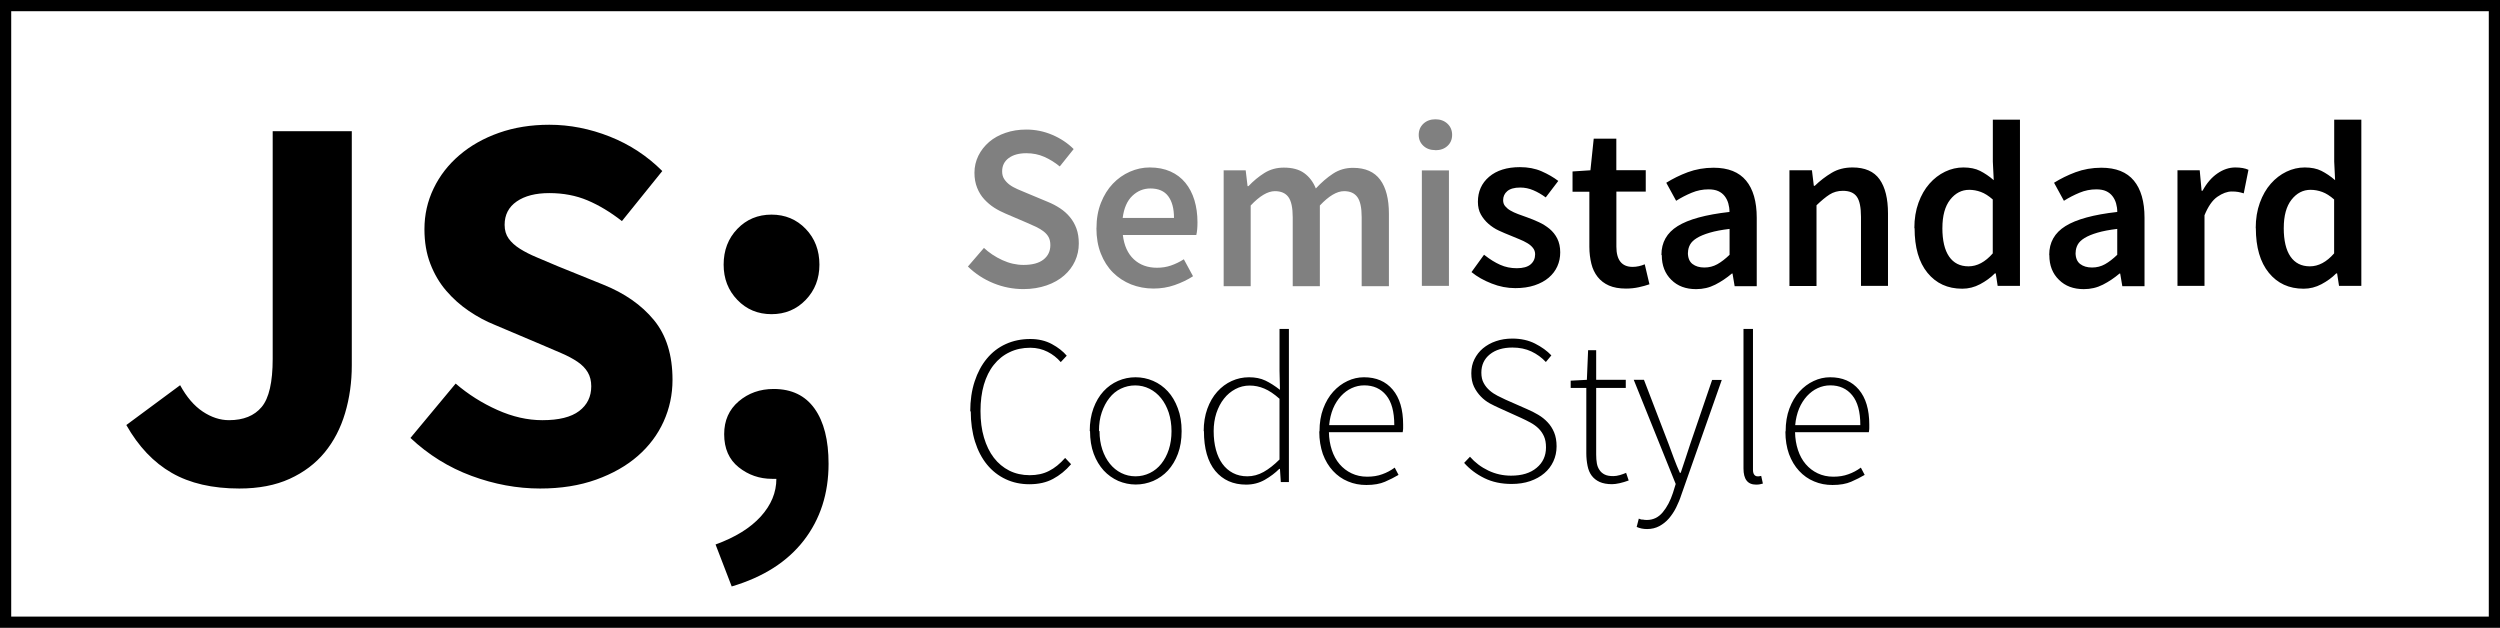
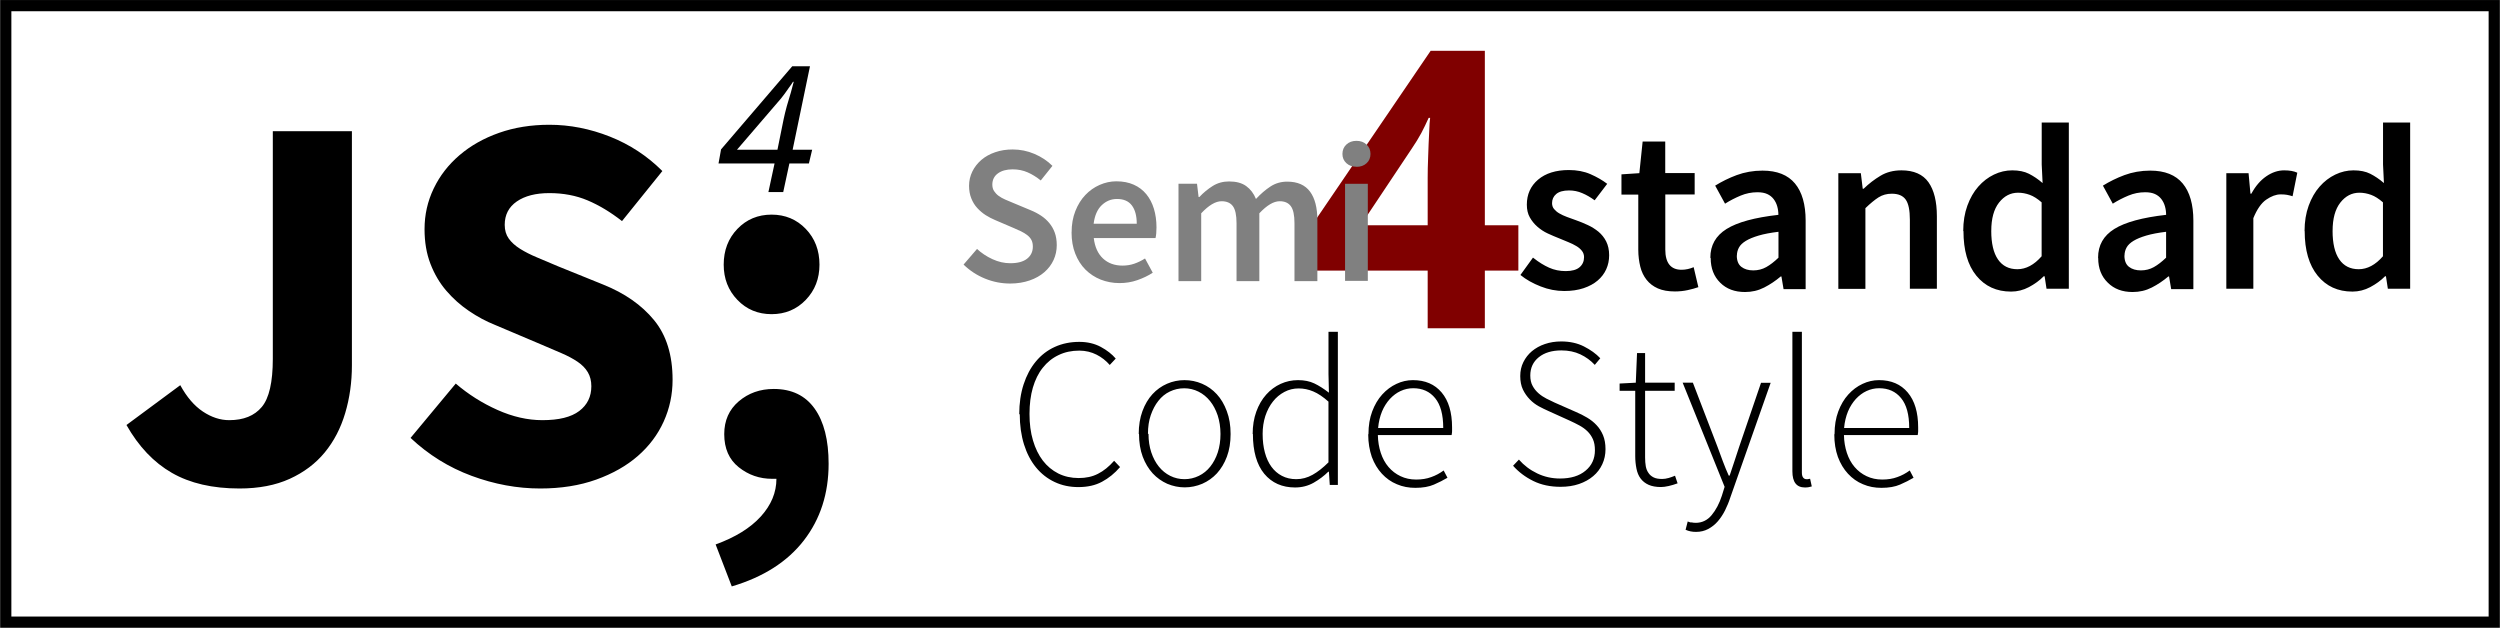
- <svg xmlns="http://www.w3.org/2000/svg" height="56" width="223" viewBox="0 0 223 56">
-   <path stroke="#000" stroke-miterlimit="10" fill="#fff" d="M.5.5h222v55H.5z" />
-   <path d="M16.068 34.36c.576 1.056 1.248 1.84 2.016 2.352.768.512 1.552.768 2.352.768 1.28 0 2.248-.392 2.904-1.176s.984-2.216.984-4.296V11.704h7.056v20.88c0 1.504-.2 2.928-.6 4.272s-1.008 2.513-1.824 3.504c-.816.992-1.856 1.776-3.12 2.352-1.265.576-2.76.864-4.488.864-2.4 0-4.41-.464-6.024-1.392-1.617-.928-2.97-2.352-4.056-4.272l4.8-3.552zm24.576-.144c1.12.96 2.36 1.745 3.72 2.352 1.36.608 2.695.912 4.008.912 1.472 0 2.568-.27 3.288-.816.72-.544 1.08-1.28 1.08-2.208 0-.48-.104-.896-.312-1.248s-.512-.664-.912-.936c-.4-.27-.88-.528-1.44-.768l-1.848-.792-4.08-1.728c-.8-.32-1.576-.736-2.328-1.248-.752-.51-1.424-1.11-2.016-1.8-.593-.688-1.064-1.488-1.416-2.4-.353-.912-.528-1.944-.528-3.096 0-1.28.27-2.488.816-3.624.543-1.135 1.312-2.127 2.304-2.976.992-.847 2.167-1.512 3.528-1.992 1.36-.48 2.856-.72 4.488-.72 1.824 0 3.624.353 5.4 1.056 1.776.704 3.336 1.728 4.68 3.072l-3.6 4.464c-1.024-.8-2.048-1.416-3.072-1.848-1.025-.432-2.16-.648-3.408-.648-1.216 0-2.184.248-2.904.744-.72.497-1.08 1.193-1.08 2.088 0 .48.12.888.36 1.224s.576.64 1.008.912c.432.272.936.528 1.512.768s1.2.504 1.872.792l4.032 1.632c1.92.768 3.432 1.824 4.536 3.168s1.656 3.12 1.656 5.328c0 1.312-.264 2.552-.792 3.72s-1.296 2.192-2.304 3.072c-1.008.88-2.25 1.584-3.72 2.112-1.473.528-3.137.792-4.992.792-2.048 0-4.088-.376-6.12-1.128s-3.848-1.88-5.448-3.384l4.032-4.848zm23.184 14.352c1.76-.64 3.104-1.472 4.032-2.496s1.392-2.144 1.392-3.36h-.384c-1.12 0-2.112-.343-2.976-1.032-.864-.688-1.296-1.672-1.296-2.952 0-1.216.432-2.19 1.296-2.928.864-.735 1.903-1.104 3.12-1.104 1.6 0 2.815.584 3.648 1.752.832 1.168 1.248 2.808 1.248 4.92 0 2.656-.737 4.936-2.208 6.84-1.472 1.903-3.617 3.27-6.432 4.104l-1.44-3.744zm.72-24.96c0-1.28.408-2.344 1.224-3.192s1.832-1.272 3.048-1.272c1.215 0 2.232.424 3.048 1.272s1.224 1.913 1.224 3.192c0 1.248-.408 2.296-1.224 3.144s-1.833 1.272-3.048 1.272c-1.217 0-2.232-.424-3.048-1.272s-1.224-1.896-1.224-3.144z" />
-   <path d="M87.726 22.077c.49.462 1.05.836 1.68 1.124.63.29 1.26.43 1.89.43.784 0 1.38-.16 1.785-.48s.61-.75.61-1.28c0-.28-.05-.52-.15-.71s-.25-.36-.44-.51-.41-.28-.67-.41c-.26-.12-.54-.25-.85-.38l-1.89-.81c-.33-.14-.67-.31-1-.52s-.62-.46-.89-.75-.48-.63-.64-1.03-.24-.84-.24-1.34c0-.54.12-1.05.35-1.52s.55-.87.96-1.23c.41-.35.9-.62 1.46-.81.57-.2 1.19-.294 1.86-.294.8 0 1.57.155 2.31.47s1.38.74 1.91 1.27l-1.24 1.55c-.45-.366-.91-.65-1.39-.86s-1-.32-1.59-.32c-.66 0-1.18.144-1.57.43s-.59.684-.59 1.188c0 .267.06.495.18.68s.28.36.48.51.44.28.71.4c.27.118.54.234.82.346l1.87.78c.41.166.78.362 1.118.586s.625.483.87.78.44.632.58 1.02c.14.383.21.83.21 1.33 0 .56-.113 1.08-.337 1.57s-.55.92-.974 1.29-.95.67-1.56.88-1.3.33-2.07.33c-.92 0-1.81-.173-2.67-.523s-1.62-.846-2.28-1.49l1.43-1.66zm10.08-1.722c0-.84.133-1.596.4-2.268s.62-1.24 1.06-1.7c.44-.463.948-.82 1.522-1.072s1.162-.378 1.764-.378c.7 0 1.316.12 1.848.357s.977.574 1.333 1.008c.357.435.626.953.81 1.554.18.602.272 1.26.272 1.974 0 .476-.035.854-.105 1.134h-6.552c.112.938.438 1.66.977 2.163s1.23.756 2.068.756c.448 0 .864-.066 1.25-.2.385-.132.767-.317 1.145-.556l.82 1.512c-.49.32-1.038.58-1.64.79-.6.21-1.23.31-1.89.31-.713 0-1.378-.13-1.994-.37-.617-.25-1.155-.6-1.617-1.06s-.823-1.03-1.082-1.69c-.266-.67-.395-1.43-.395-2.28zm6.914-.924c0-.82-.17-1.47-.515-1.93s-.872-.69-1.585-.69c-.616 0-1.155.22-1.617.66s-.75 1.1-.86 1.97h4.58zm4.4-4.24h1.995l.168 1.41h.084c.434-.46.907-.85 1.417-1.17.51-.32 1.09-.48 1.733-.48.756 0 1.36.16 1.816.49s.8.78 1.04 1.37c.49-.53 1-.97 1.533-1.32.532-.35 1.127-.52 1.785-.52 1.1 0 1.9.36 2.42 1.06s.78 1.72.78 3.04v6.46h-2.43v-6.16c0-.85-.13-1.45-.39-1.8s-.65-.52-1.18-.52c-.64 0-1.36.428-2.16 1.28v7.2h-2.42v-6.15c0-.854-.13-1.46-.39-1.81s-.66-.52-1.2-.52c-.64 0-1.36.43-2.16 1.28v7.2h-2.41V15.19zm18.92-1.8c-.434 0-.79-.12-1.07-.38s-.42-.58-.42-.98.14-.74.42-1c.28-.26.636-.39 1.07-.39s.79.13 1.07.39.42.6.42 1-.14.74-.42.99c-.27.25-.63.38-1.07.38zm-1.21 1.81h2.415v10.3h-2.415V15.19z" fill="gray" />
-   <path d="M132.44 22.77c.462.364.92.647 1.375.85.455.204.948.305 1.48.305.56 0 .973-.115 1.24-.346s.398-.53.398-.9c0-.21-.063-.4-.19-.56s-.293-.31-.503-.43-.448-.25-.714-.35l-.798-.33c-.336-.13-.68-.28-1.03-.44s-.66-.37-.934-.61-.497-.52-.672-.83-.263-.69-.263-1.13c0-.91.33-1.66 1-2.23s1.59-.86 2.75-.86c.71 0 1.36.12 1.93.37s1.07.54 1.49.86l-1.12 1.47c-.37-.27-.73-.48-1.11-.64-.37-.16-.76-.24-1.17-.24-.52 0-.9.11-1.15.32s-.37.49-.37.81c0 .21.06.39.18.53s.27.278.47.39c.19.113.42.218.68.316s.523.195.81.293c.35.12.7.27 1.05.43.35.16.662.36.95.593.285.24.52.53.69.87s.263.75.263 1.23c0 .446-.085.863-.26 1.25s-.43.72-.765 1.006-.757.516-1.26.684-1.08.25-1.72.25c-.717 0-1.42-.135-2.11-.41-.697-.27-1.296-.61-1.8-1.02l1.12-1.55zm9.3-5.67h-1.47v-1.806l1.596-.105.294-2.82h2.016v2.81h2.625v1.91h-2.62V22c0 1.204.49 1.806 1.45 1.806.18 0 .37-.02.56-.063s.36-.098.52-.168l.42 1.783c-.28.1-.6.186-.95.263s-.74.12-1.14.12c-.6 0-1.11-.09-1.52-.27-.41-.18-.75-.44-1.01-.77s-.45-.72-.56-1.17-.18-.96-.18-1.52v-4.9zm6.46 5.628c0-1.106.483-1.96 1.45-2.562s2.505-1.022 4.62-1.26c0-.266-.036-.52-.106-.766s-.18-.462-.326-.65-.336-.337-.567-.442-.52-.157-.87-.157c-.52 0-1.02.1-1.5.3-.48.2-.95.44-1.39.72l-.88-1.61c.58-.36 1.22-.68 1.92-.94s1.48-.4 2.3-.4c1.31 0 2.27.39 2.9 1.15s.95 1.87.95 3.31v6.11h-1.97l-.19-1.13h-.06c-.46.39-.95.72-1.48.99s-1.09.4-1.71.4c-.91 0-1.65-.27-2.21-.83-.56-.55-.85-1.28-.85-2.19zm2.36-.19c0 .463.137.8.41 1.01s.626.314 1.06.314c.42 0 .806-.098 1.156-.294s.714-.476 1.092-.84v-2.31c-.7.084-1.29.196-1.764.336-.476.14-.858.298-1.145.473s-.5.375-.62.6-.18.46-.18.712zm9.07-7.348h1.995l.168 1.385h.084c.462-.448.962-.833 1.502-1.155.53-.322 1.16-.483 1.87-.483 1.1 0 1.91.354 2.41 1.06s.75 1.72.75 3.036V25.5H166v-6.153c0-.854-.123-1.456-.375-1.806s-.666-.52-1.24-.52c-.448 0-.84.11-1.187.33-.343.22-.73.54-1.165.96v7.2h-2.415V15.19zm11.13 5.165c0-.84.123-1.596.368-2.268s.57-1.24.977-1.7c.406-.463.872-.82 1.396-1.072s1.07-.378 1.63-.378c.59 0 1.09.102 1.49.305s.82.48 1.22.83l-.08-1.66v-3.738h2.42V25.5h-1.99l-.17-1.113h-.08c-.37.378-.82.7-1.32.966s-1.03.4-1.59.4c-1.3 0-2.33-.474-3.1-1.418s-1.15-2.272-1.15-3.98zm2.5-.02c0 1.12.2 1.97.6 2.55s.976.872 1.73.872c.77 0 1.492-.385 2.164-1.155v-4.81c-.364-.32-.718-.545-1.06-.67s-.69-.19-1.04-.19c-.673 0-1.24.294-1.702.882-.46.588-.69 1.428-.69 2.52zm9.53 2.393c0-1.106.483-1.96 1.45-2.562s2.505-1.022 4.62-1.26c0-.266-.036-.52-.106-.766s-.18-.462-.326-.65-.336-.337-.567-.442-.52-.157-.87-.157c-.52 0-1.02.1-1.5.3-.48.2-.95.44-1.39.72l-.88-1.61c.58-.36 1.22-.68 1.92-.94s1.48-.4 2.3-.4c1.31 0 2.27.39 2.9 1.15s.95 1.87.95 3.31v6.11h-1.98l-.19-1.13h-.06c-.46.39-.95.72-1.48.99s-1.09.4-1.71.4c-.91 0-1.65-.27-2.21-.83-.57-.55-.86-1.28-.86-2.19zm2.35-.19c0 .463.137.8.41 1.01s.626.314 1.06.314c.42 0 .806-.098 1.156-.294s.714-.476 1.092-.84v-2.31c-.7.084-1.29.196-1.764.336-.476.14-.858.298-1.145.473s-.5.375-.62.6-.18.46-.18.712zm9.08-7.348h1.995l.168 1.826h.084c.364-.672.805-1.187 1.323-1.543.518-.357 1.05-.536 1.596-.536.49 0 .882.07 1.176.21l-.42 2.1c-.182-.056-.35-.098-.504-.126s-.343-.04-.567-.04c-.4 0-.83.16-1.28.47s-.83.87-1.15 1.65v6.3h-2.41V15.19zm6.99 5.165c0-.84.123-1.596.368-2.268s.57-1.24.977-1.7c.406-.463.872-.82 1.396-1.072s1.07-.378 1.63-.378c.59 0 1.09.102 1.49.305s.82.48 1.22.83l-.08-1.66v-3.738h2.42V25.5h-1.99l-.17-1.113h-.08c-.37.378-.82.7-1.32.966s-1.03.4-1.59.4c-1.3 0-2.33-.474-3.1-1.418s-1.16-2.272-1.16-3.98zm2.5-.02c0 1.12.2 1.97.6 2.55s.976.872 1.73.872c.77 0 1.492-.385 2.164-1.155v-4.81c-.364-.32-.718-.545-1.06-.67s-.69-.19-1.04-.19c-.673 0-1.24.294-1.702.882-.46.588-.69 1.428-.69 2.52zM86.545 36.71c0-.987.13-1.88.39-2.678s.624-1.48 1.092-2.043c.47-.57 1.032-1 1.69-1.3.66-.3 1.388-.45 2.186-.45.722 0 1.362.15 1.92.45.557.3 1 .65 1.33 1.04l-.533.57c-.33-.38-.722-.69-1.178-.92s-.97-.36-1.54-.36c-.683 0-1.3.13-1.852.4-.55.26-1.02.64-1.406 1.13-.387.48-.68 1.08-.883 1.77-.2.69-.3 1.48-.3 2.35s.1 1.66.31 2.362c.21.706.5 1.305.88 1.8s.84.876 1.38 1.15c.54.27 1.15.406 1.82.406.65 0 1.22-.12 1.72-.38.5-.25.98-.64 1.44-1.16l.53.56c-.48.56-1.02.995-1.61 1.31-.59.32-1.29.477-2.11.477-.77 0-1.48-.15-2.12-.455-.64-.3-1.2-.737-1.66-1.3s-.82-1.25-1.07-2.05c-.25-.807-.38-1.71-.38-2.71zm10.66 1.75c0-.76.11-1.44.332-2.044.222-.6.52-1.104.893-1.51s.808-.716 1.302-.932c.494-.215 1.013-.322 1.558-.322.544 0 1.067.107 1.567.322.5.216.937.526 1.31.932.375.405.672.91.894 1.51.23.603.34 1.283.34 2.043s-.11 1.43-.33 2.02c-.22.59-.52 1.08-.89 1.49-.37.4-.81.71-1.31.93-.5.21-1.02.32-1.56.32s-1.06-.11-1.56-.32c-.49-.22-.93-.53-1.3-.93-.37-.41-.67-.9-.89-1.49s-.33-1.27-.33-2.03zm.873 0c0 .595.083 1.14.247 1.633s.39.92.675 1.273c.285.354.624.63 1.016.826s.817.295 1.273.295c.45 0 .88-.1 1.28-.295s.74-.472 1.02-.826.51-.78.67-1.273.24-1.038.24-1.634c0-.61-.09-1.16-.25-1.66-.17-.5-.39-.92-.68-1.28s-.63-.64-1.03-.84-.83-.3-1.28-.3c-.46 0-.88.1-1.28.29s-.74.47-1.02.83c-.29.36-.51.79-.68 1.28s-.25 1.05-.25 1.65zm9.292 0c0-.735.108-1.4.323-1.996.215-.595.51-1.102.883-1.52s.804-.738 1.292-.96 1.004-.332 1.55-.332c.556 0 1.04.098 1.452.294s.846.473 1.302.827l-.038-1.673v-3.762h.836V43h-.722l-.076-1.178h-.057c-.368.367-.8.693-1.3.98-.5.284-1.056.426-1.664.426-1.15 0-2.07-.408-2.75-1.225-.67-.817-1.01-1.998-1.01-3.544zm.89 0c0 .607.066 1.158.2 1.652.133.494.326.915.58 1.264.253.348.566.62.94.816s.8.295 1.282.295c.507 0 .99-.13 1.454-.39s.934-.63 1.416-1.11V35.57c-.48-.43-.934-.733-1.358-.91-.425-.18-.858-.268-1.302-.268-.456 0-.88.104-1.273.313s-.74.494-1.02.855c-.29.36-.51.792-.68 1.292-.16.502-.24 1.037-.24 1.607zm9.44 0c0-.748.11-1.42.333-2.015s.52-1.1.893-1.51c.374-.412.798-.73 1.273-.95.47-.223.96-.333 1.47-.333 1.09 0 1.94.367 2.56 1.102s.93 1.773.93 3.116v.342s-.01.23-.04.342h-6.58c.01.57.1 1.1.26 1.587s.39.91.69 1.26c.3.35.65.62 1.07.82s.88.3 1.4.3c.49 0 .94-.07 1.34-.22.4-.14.77-.34 1.11-.59l.34.65c-.37.22-.77.42-1.208.61-.437.19-.99.29-1.663.29-.58 0-1.13-.1-1.64-.32-.515-.21-.96-.53-1.34-.94-.38-.41-.68-.91-.9-1.5-.2-.59-.32-1.26-.32-2zm6.67-.552c0-1.178-.24-2.062-.722-2.65-.48-.59-1.134-.884-1.957-.884-.39 0-.76.082-1.12.247s-.67.4-.96.71c-.28.31-.52.68-.7 1.11-.18.44-.3.93-.35 1.48h5.81zm6.75 2.832c.456.52 1 .93 1.634 1.233.633.305 1.31.456 2.033.456.962 0 1.723-.23 2.28-.7.557-.46.836-1.07.836-1.82 0-.4-.06-.72-.18-.99-.122-.27-.283-.5-.485-.7-.203-.2-.44-.37-.712-.52s-.56-.29-.865-.43l-1.9-.86c-.27-.12-.56-.26-.86-.42-.3-.167-.57-.37-.81-.62s-.45-.54-.61-.873c-.16-.334-.24-.74-.24-1.205 0-.46.09-.87.28-1.25.19-.38.44-.7.76-.97.33-.27.71-.49 1.16-.64.45-.155.94-.23 1.46-.23.76 0 1.44.15 2.02.444.59.3 1.08.65 1.46 1.056l-.49.59c-.365-.393-.795-.706-1.29-.94s-1.06-.35-1.69-.35c-.836 0-1.51.2-2.014.605s-.76.95-.76 1.634c0 .37.07.68.21.93.137.257.314.47.53.66s.45.34.7.47.497.25.72.35l1.9.837c.358.15.69.32 1.01.51.32.19.6.41.84.67.24.25.434.554.58.9.146.35.22.765.22 1.246s-.096.93-.286 1.34c-.19.41-.46.77-.81 1.062-.35.3-.77.53-1.264.702-.493.17-1.044.252-1.652.252-.91 0-1.72-.17-2.43-.52-.71-.35-1.31-.8-1.804-1.36l.58-.61zm10.41-6.138h-1.425v-.646l1.444-.076.11-2.64h.72v2.64h2.64v.722h-2.64v5.947c0 .29.02.55.06.78s.12.43.24.6c.11.17.26.3.46.4s.45.14.77.14c.17 0 .37-.03.58-.09.21-.06.39-.13.56-.2l.23.68c-.27.1-.54.18-.8.24s-.5.09-.69.09c-.44 0-.81-.07-1.1-.2s-.53-.32-.71-.56c-.18-.24-.3-.53-.37-.88s-.11-.717-.11-1.12V34.6zm4.96 11.733c.126.03.26.047.4.047.57 0 1.044-.228 1.424-.684s.684-1.033.912-1.73l.247-.797-3.743-9.29h.912l2.204 5.74c.14.38.294.8.465 1.26s.35.89.53 1.29h.08c.14-.4.28-.83.43-1.29s.28-.87.41-1.25l1.96-5.74h.86l-3.61 10.26c-.12.38-.28.75-.46 1.12-.18.36-.4.69-.64.97s-.53.51-.86.69c-.32.17-.68.26-1.09.26-.34 0-.65-.06-.93-.19l.19-.74c.08.04.19.07.32.1zm9.04-16.995h.836V41.9c0 .2.038.35.114.445s.17.143.285.143h.124s.11-.013.21-.038l.15.684c-.09.025-.18.048-.27.066-.09.02-.21.028-.34.028-.75 0-1.12-.48-1.12-1.443V29.34zm3.75 9.12c0-.748.11-1.42.333-2.015s.52-1.1.893-1.51c.374-.412.798-.73 1.273-.95.47-.223.96-.333 1.47-.333 1.09 0 1.94.367 2.56 1.102s.93 1.773.93 3.116v.342s-.01.23-.04.342h-6.58c.01.57.1 1.1.26 1.587s.39.91.69 1.26c.3.35.65.62 1.07.82s.88.3 1.4.3c.49 0 .94-.07 1.34-.22.4-.14.77-.34 1.11-.59l.34.65c-.37.22-.77.42-1.208.61-.437.19-.99.29-1.663.29-.58 0-1.13-.1-1.64-.32-.515-.21-.96-.53-1.34-.94-.38-.41-.68-.91-.9-1.5-.21-.59-.32-1.26-.32-2zm6.66-.552c0-1.178-.24-2.062-.722-2.65-.48-.59-1.134-.884-1.957-.884-.39 0-.76.082-1.12.247s-.67.4-.96.71c-.28.31-.52.68-.7 1.11-.18.44-.3.93-.35 1.48h5.81z" />
+ <svg xmlns="http://www.w3.org/2000/svg" height="56px" width="223px" viewBox="0 -0.003 223 56.007" preserveAspectRatio="xMidYMid meet">
+   <rect id="svgEditorBackground" x="0" y="0" width="223" height="56" style="fill: none; stroke: none;" />
+   <path stroke="#000" stroke-miterlimit="10" fill="#fff" d="M0.5,0.5h222v55h-222Z" />
+   <path d="M16.068,34.36c0.576,1.056,1.248,1.84,2.016,2.352c0.768,0.512,1.552,0.768,2.352,0.768c1.28,0,2.248,-0.392,2.904,-1.176s0.984,-2.216,0.984,-4.296v-20.304h7.056v20.88c0,1.504,-0.2,2.928,-0.6,4.272s-1.008,2.513,-1.824,3.504c-0.816,0.992,-1.856,1.776,-3.12,2.352c-1.265,0.576,-2.76,0.864,-4.488,0.864c-2.4,0,-4.41,-0.464,-6.024,-1.392c-1.617,-0.928,-2.97,-2.352,-4.056,-4.272l4.8,-3.552ZM40.644,34.216c1.12,0.96,2.36,1.745,3.72,2.352c1.36,0.608,2.695,0.912,4.008,0.912c1.472,0,2.568,-0.27,3.288,-0.816c0.72,-0.544,1.08,-1.28,1.08,-2.208c0,-0.48,-0.104,-0.896,-0.312,-1.248s-0.512,-0.664,-0.912,-0.936c-0.4,-0.27,-0.88,-0.528,-1.44,-0.768l-1.848,-0.792l-4.08,-1.728c-0.8,-0.32,-1.576,-0.736,-2.328,-1.248c-0.752,-0.51,-1.424,-1.11,-2.016,-1.8c-0.593,-0.688,-1.064,-1.488,-1.416,-2.4c-0.353,-0.912,-0.528,-1.944,-0.528,-3.096c0,-1.28,0.27,-2.488,0.816,-3.624c0.543,-1.135,1.312,-2.127,2.304,-2.976c0.992,-0.847,2.167,-1.512,3.528,-1.992c1.36,-0.48,2.856,-0.72,4.488,-0.72c1.824,0,3.624,0.353,5.4,1.056c1.776,0.704,3.336,1.728,4.68,3.072l-3.6,4.464c-1.024,-0.8,-2.048,-1.416,-3.072,-1.848c-1.025,-0.432,-2.16,-0.648,-3.408,-0.648c-1.216,0,-2.184,0.248,-2.904,0.744c-0.72,0.497,-1.08,1.193,-1.08,2.088c0,0.48,0.12,0.888,0.36,1.224s0.576,0.64,1.008,0.912c0.432,0.272,0.936,0.528,1.512,0.768s1.2,0.504,1.872,0.792l4.032,1.632c1.92,0.768,3.432,1.824,4.536,3.168s1.656,3.12,1.656,5.328c0,1.312,-0.264,2.552,-0.792,3.72s-1.296,2.192,-2.304,3.072c-1.008,0.88,-2.25,1.584,-3.72,2.112c-1.473,0.528,-3.137,0.792,-4.992,0.792c-2.048,0,-4.088,-0.376,-6.12,-1.128s-3.848,-1.88,-5.448,-3.384l4.032,-4.848ZM63.828,48.568c1.76,-0.64,3.104,-1.472,4.032,-2.496s1.392,-2.144,1.392,-3.36h-0.384c-1.12,0,-2.112,-0.343,-2.976,-1.032c-0.864,-0.688,-1.296,-1.672,-1.296,-2.952c0,-1.216,0.432,-2.19,1.296,-2.928c0.864,-0.735,1.903,-1.104,3.12,-1.104c1.6,0,2.815,0.584,3.648,1.752c0.832,1.168,1.248,2.808,1.248,4.92c0,2.656,-0.737,4.936,-2.208,6.84c-1.472,1.903,-3.617,3.27,-6.432,4.104l-1.44,-3.744ZM64.548,23.608c0,-1.28,0.408,-2.344,1.224,-3.192s1.832,-1.272,3.048,-1.272c1.215,0,2.232,0.424,3.048,1.272s1.224,1.913,1.224,3.192c0,1.248,-0.408,2.296,-1.224,3.144s-1.833,1.272,-3.048,1.272c-1.217,0,-2.232,-0.424,-3.048,-1.272s-1.224,-1.896,-1.224,-3.144Z" />
+   <text x="117.69" y="17.677" id="e1_texte" style="font-size: 12.333px; font-style: normal; font-weight: bolder; font-family: 'Trebuchet MS'; text-anchor: start; stroke: none;" fill="maroon" transform="matrix(2.81386 0 0 2.81386 -214.984 -20.4527)">4</text>
+   <path d="M78.184,24.343c0.49,0.462,1.05,0.836,1.68,1.124c0.63,0.29,1.26,0.43,1.89,0.43c0.784,0,1.38,-0.16,1.785,-0.48s0.61,-0.75,0.61,-1.28c0,-0.28,-0.05,-0.52,-0.15,-0.71s-0.25,-0.36,-0.44,-0.51s-0.41,-0.28,-0.67,-0.41c-0.26,-0.12,-0.54,-0.25,-0.85,-0.38l-1.89,-0.81c-0.33,-0.14,-0.67,-0.31,-1,-0.52s-0.62,-0.46,-0.89,-0.75s-0.48,-0.63,-0.64,-1.03s-0.24,-0.84,-0.24,-1.34c0,-0.54,0.12,-1.05,0.35,-1.52s0.55,-0.87,0.96,-1.23c0.41,-0.35,0.9,-0.62,1.46,-0.81c0.57,-0.2,1.19,-0.294,1.86,-0.294c0.8,0,1.57,0.155,2.31,0.47s1.38,0.74,1.91,1.27l-1.24,1.55c-0.45,-0.366,-0.91,-0.65,-1.39,-0.86s-1,-0.32,-1.59,-0.32c-0.66,0,-1.18,0.144,-1.57,0.43s-0.59,0.684,-0.59,1.188c0,0.267,0.06,0.495,0.18,0.68s0.28,0.36,0.48,0.51s0.44,0.28,0.71,0.4c0.27,0.118,0.54,0.234,0.82,0.346l1.87,0.78c0.41,0.166,0.78,0.362,1.118,0.586s0.625,0.483,0.87,0.78s0.44,0.632,0.58,1.02c0.14,0.383,0.21,0.83,0.21,1.33c0,0.56,-0.113,1.08,-0.337,1.57s-0.55,0.92,-0.974,1.29s-0.95,0.67,-1.56,0.88s-1.3,0.33,-2.07,0.33c-0.92,0,-1.81,-0.173,-2.67,-0.523s-1.62,-0.846,-2.28,-1.49l1.43,-1.66ZM88.264,22.621c0,-0.84,0.133,-1.596,0.4,-2.268s0.62,-1.24,1.06,-1.7c0.44,-0.463,0.948,-0.82,1.522,-1.072s1.162,-0.378,1.764,-0.378c0.7,0,1.316,0.12,1.848,0.357s0.977,0.574,1.333,1.008c0.357,0.435,0.626,0.953,0.81,1.554c0.18,0.602,0.272,1.26,0.272,1.974c0,0.476,-0.035,0.854,-0.105,1.134h-6.552c0.112,0.938,0.438,1.66,0.977,2.163s1.23,0.756,2.068,0.756c0.448,0,0.864,-0.066,1.25,-0.2c0.385,-0.132,0.767,-0.317,1.145,-0.556l0.82,1.512c-0.49,0.32,-1.038,0.58,-1.64,0.79c-0.6,0.21,-1.23,0.31,-1.89,0.31c-0.713,0,-1.378,-0.13,-1.994,-0.37c-0.617,-0.25,-1.155,-0.6,-1.617,-1.06s-0.823,-1.03,-1.082,-1.69c-0.266,-0.67,-0.395,-1.43,-0.395,-2.28ZM95.178,21.697c0,-0.82,-0.17,-1.47,-0.515,-1.93s-0.872,-0.69,-1.585,-0.69c-0.616,0,-1.155,0.22,-1.617,0.66s-0.75,1.1,-0.86,1.97h4.58ZM99.578,17.457h1.995l0.168,1.41h0.084c0.434,-0.46,0.907,-0.85,1.417,-1.17c0.51,-0.32,1.09,-0.48,1.733,-0.48c0.756,0,1.36,0.16,1.816,0.49s0.8,0.78,1.04,1.37c0.49,-0.53,1,-0.97,1.533,-1.32c0.532,-0.35,1.127,-0.52,1.785,-0.52c1.1,0,1.9,0.36,2.42,1.06s0.78,1.72,0.78,3.04v6.46h-2.43v-6.16c0,-0.85,-0.13,-1.45,-0.39,-1.8s-0.65,-0.52,-1.18,-0.52c-0.64,0,-1.36,0.428,-2.16,1.28v7.2h-2.42v-6.15c0,-0.854,-0.13,-1.46,-0.39,-1.81s-0.66,-0.52,-1.2,-0.52c-0.64,0,-1.36,0.43,-2.16,1.28v7.2h-2.41v-10.341ZM118.498,15.657c-0.434,0,-0.79,-0.12,-1.07,-0.38s-0.42,-0.58,-0.42,-0.98s0.14,-0.74,0.42,-1c0.28,-0.26,0.636,-0.39,1.07,-0.39s0.79,0.13,1.07,0.39s0.42,0.6,0.42,1s-0.14,0.74,-0.42,0.99c-0.27,0.25,-0.63,0.38,-1.07,0.38ZM117.288,17.467h2.415v10.3h-2.415v-10.311Z" fill="gray" transform="matrix(0.840511 0 0 0.840511 21.3988 1.71297)" />
+   <text fill="black" x="65.23" y="13.589" id="e3_texte" style="font-family: 'Arial Black'; font-size: 7.631px; font-style: italic; font-weight: normal;" transform="matrix(2.06406 0 0 2.06406 -70.6502 -10.9209)">4</text>
+   <path d="M136.808,23.027c0.462,0.364,0.92,0.647,1.375,0.85c0.455,0.204,0.948,0.305,1.48,0.305c0.56,0,0.973,-0.115,1.24,-0.346s0.398,-0.53,0.398,-0.9c0,-0.21,-0.063,-0.4,-0.19,-0.56s-0.293,-0.31,-0.503,-0.43s-0.448,-0.25,-0.714,-0.35l-0.798,-0.33c-0.336,-0.13,-0.68,-0.28,-1.03,-0.44s-0.66,-0.37,-0.934,-0.61s-0.497,-0.52,-0.672,-0.83s-0.263,-0.69,-0.263,-1.13c0,-0.91,0.33,-1.66,1,-2.23s1.59,-0.86,2.75,-0.86c0.71,0,1.36,0.12,1.93,0.37s1.07,0.54,1.49,0.86l-1.12,1.47c-0.37,-0.27,-0.73,-0.48,-1.11,-0.64c-0.37,-0.16,-0.76,-0.24,-1.17,-0.24c-0.52,0,-0.9,0.11,-1.15,0.32s-0.37,0.49,-0.37,0.81c0,0.21,0.06,0.39,0.18,0.53s0.27,0.278,0.47,0.39c0.19,0.113,0.42,0.218,0.68,0.316s0.523,0.195,0.81,0.293c0.35,0.12,0.7,0.27,1.05,0.43c0.35,0.16,0.662,0.36,0.95,0.593c0.285,0.24,0.52,0.53,0.69,0.87s0.263,0.75,0.263,1.23c0,0.446,-0.085,0.863,-0.26,1.25s-0.43,0.72,-0.765,1.006s-0.757,0.516,-1.26,0.684s-1.08,0.25,-1.72,0.25c-0.717,0,-1.42,-0.135,-2.11,-0.41c-0.697,-0.27,-1.296,-0.61,-1.8,-1.02l1.12,-1.55ZM146.108,17.357h-1.47v-1.806l1.596,-0.105l0.294,-2.82h2.016v2.81h2.625v1.91h-2.62v4.911c0,1.204,0.49,1.806,1.45,1.806c0.18,0,0.37,-0.02,0.56,-0.063s0.36,-0.098,0.52,-0.168l0.42,1.783c-0.28,0.1,-0.6,0.186,-0.95,0.263s-0.74,0.12,-1.14,0.12c-0.6,0,-1.11,-0.09,-1.52,-0.27c-0.41,-0.18,-0.75,-0.44,-1.01,-0.77s-0.45,-0.72,-0.56,-1.17s-0.18,-0.96,-0.18,-1.52v-4.9ZM152.568,22.985c0,-1.106,0.483,-1.96,1.45,-2.562s2.505,-1.022,4.62,-1.26c0,-0.266,-0.036,-0.52,-0.106,-0.766s-0.18,-0.462,-0.326,-0.65s-0.336,-0.337,-0.567,-0.442s-0.52,-0.157,-0.87,-0.157c-0.52,0,-1.02,0.1,-1.5,0.3c-0.48,0.2,-0.95,0.44,-1.39,0.72l-0.88,-1.61c0.58,-0.36,1.22,-0.68,1.92,-0.94s1.48,-0.4,2.3,-0.4c1.31,0,2.27,0.39,2.9,1.15s0.95,1.87,0.95,3.31v6.11h-1.97l-0.19,-1.13h-0.06c-0.46,0.39,-0.95,0.72,-1.48,0.99s-1.09,0.4,-1.71,0.4c-0.91,0,-1.65,-0.27,-2.21,-0.83c-0.56,-0.55,-0.85,-1.28,-0.85,-2.19ZM154.928,22.795c0,0.463,0.137,0.8,0.41,1.01s0.626,0.314,1.06,0.314c0.42,0,0.806,-0.098,1.156,-0.294s0.714,-0.476,1.092,-0.84v-2.31c-0.7,0.084,-1.29,0.196,-1.764,0.336c-0.476,0.14,-0.858,0.298,-1.145,0.473s-0.5,0.375,-0.62,0.6s-0.18,0.46,-0.18,0.712ZM163.998,15.447h1.995l0.168,1.385h0.084c0.462,-0.448,0.962,-0.833,1.502,-1.155c0.53,-0.322,1.16,-0.483,1.87,-0.483c1.1,0,1.91,0.354,2.41,1.06s0.75,1.72,0.75,3.036v6.467h-2.409v-6.153c0,-0.854,-0.123,-1.456,-0.375,-1.806s-0.666,-0.52,-1.24,-0.52c-0.448,0,-0.84,0.11,-1.187,0.33c-0.343,0.22,-0.73,0.54,-1.165,0.96v7.2h-2.415v-10.321ZM175.128,20.612c0,-0.84,0.123,-1.596,0.368,-2.268s0.57,-1.24,0.977,-1.7c0.406,-0.463,0.872,-0.82,1.396,-1.072s1.07,-0.378,1.63,-0.378c0.59,0,1.09,0.102,1.49,0.305s0.82,0.48,1.22,0.83l-0.08,-1.66v-3.738h2.42v14.826h-1.99l-0.17,-1.113h-0.08c-0.37,0.378,-0.82,0.7,-1.32,0.966s-1.03,0.4,-1.59,0.4c-1.3,0,-2.33,-0.474,-3.1,-1.418s-1.15,-2.272,-1.15,-3.98ZM177.628,20.592c0,1.12,0.2,1.97,0.6,2.55s0.976,0.872,1.73,0.872c0.77,0,1.492,-0.385,2.164,-1.155v-4.81c-0.364,-0.32,-0.718,-0.545,-1.06,-0.67s-0.69,-0.19,-1.04,-0.19c-0.673,0,-1.24,0.294,-1.702,0.882c-0.46,0.588,-0.69,1.428,-0.69,2.52ZM187.158,22.985c0,-1.106,0.483,-1.96,1.45,-2.562s2.505,-1.022,4.62,-1.26c0,-0.266,-0.036,-0.52,-0.106,-0.766s-0.18,-0.462,-0.326,-0.65s-0.336,-0.337,-0.567,-0.442s-0.52,-0.157,-0.87,-0.157c-0.52,0,-1.02,0.1,-1.5,0.3c-0.48,0.2,-0.95,0.44,-1.39,0.72l-0.88,-1.61c0.58,-0.36,1.22,-0.68,1.92,-0.94s1.48,-0.4,2.3,-0.4c1.31,0,2.27,0.39,2.9,1.15s0.95,1.87,0.95,3.31v6.11h-1.98l-0.19,-1.13h-0.06c-0.46,0.39,-0.95,0.72,-1.48,0.99s-1.09,0.4,-1.71,0.4c-0.91,0,-1.65,-0.27,-2.21,-0.83c-0.57,-0.55,-0.86,-1.28,-0.86,-2.19ZM189.508,22.795c0,0.463,0.137,0.8,0.41,1.01s0.626,0.314,1.06,0.314c0.42,0,0.806,-0.098,1.156,-0.294s0.714,-0.476,1.092,-0.84v-2.31c-0.7,0.084,-1.29,0.196,-1.764,0.336c-0.476,0.14,-0.858,0.298,-1.145,0.473s-0.5,0.375,-0.62,0.6s-0.18,0.46,-0.18,0.712ZM198.588,15.447h1.995l0.168,1.826h0.084c0.364,-0.672,0.805,-1.187,1.323,-1.543c0.518,-0.357,1.05,-0.536,1.596,-0.536c0.49,0,0.882,0.07,1.176,0.21l-0.42,2.1c-0.182,-0.056,-0.35,-0.098,-0.504,-0.126s-0.343,-0.04,-0.567,-0.04c-0.4,0,-0.83,0.16,-1.28,0.47s-0.83,0.87,-1.15,1.65v6.3h-2.41v-10.311ZM205.578,20.612c0,-0.84,0.123,-1.596,0.368,-2.268s0.57,-1.24,0.977,-1.7c0.406,-0.463,0.872,-0.82,1.396,-1.072s1.07,-0.378,1.63,-0.378c0.59,0,1.09,0.102,1.49,0.305s0.82,0.48,1.22,0.83l-0.08,-1.66v-3.738h2.42v14.826h-1.99l-0.17,-1.113h-0.08c-0.37,0.378,-0.82,0.7,-1.32,0.966s-1.03,0.4,-1.59,0.4c-1.3,0,-2.33,-0.474,-3.1,-1.418s-1.16,-2.272,-1.16,-3.98ZM208.078,20.592c0,1.12,0.2,1.97,0.6,2.55s0.976,0.872,1.73,0.872c0.77,0,1.492,-0.385,2.164,-1.155v-4.81c-0.364,-0.32,-0.718,-0.545,-1.06,-0.67s-0.69,-0.19,-1.04,-0.19c-0.673,0,-1.24,0.294,-1.702,0.882c-0.46,0.588,-0.69,1.428,-0.69,2.52ZM90.913,36.967c0,-0.987,0.13,-1.88,0.39,-2.678s0.624,-1.48,1.092,-2.043c0.47,-0.57,1.032,-1,1.69,-1.3c0.66,-0.3,1.388,-0.45,2.186,-0.45c0.722,0,1.362,0.15,1.92,0.45c0.557,0.3,1,0.65,1.33,1.04l-0.533,0.57c-0.33,-0.38,-0.722,-0.69,-1.178,-0.92s-0.97,-0.36,-1.54,-0.36c-0.683,0,-1.3,0.13,-1.852,0.4c-0.55,0.26,-1.02,0.64,-1.406,1.13c-0.387,0.48,-0.68,1.08,-0.883,1.77c-0.2,0.69,-0.3,1.48,-0.3,2.35s0.1,1.66,0.31,2.362c0.21,0.706,0.5,1.305,0.88,1.8s0.84,0.876,1.38,1.15c0.54,0.27,1.15,0.406,1.82,0.406c0.65,0,1.22,-0.12,1.72,-0.38c0.5,-0.25,0.98,-0.64,1.44,-1.16l0.53,0.56c-0.48,0.56,-1.02,0.995,-1.61,1.31c-0.59,0.32,-1.29,0.477,-2.11,0.477c-0.77,0,-1.48,-0.15,-2.12,-0.455c-0.64,-0.3,-1.2,-0.737,-1.66,-1.3s-0.82,-1.25,-1.07,-2.05c-0.25,-0.807,-0.38,-1.71,-0.38,-2.71ZM101.573,38.717c0,-0.76,0.11,-1.44,0.332,-2.044c0.222,-0.6,0.52,-1.104,0.893,-1.51s0.808,-0.716,1.302,-0.932c0.494,-0.215,1.013,-0.322,1.558,-0.322c0.544,0,1.067,0.107,1.567,0.322c0.5,0.216,0.937,0.526,1.31,0.932c0.375,0.405,0.672,0.91,0.894,1.51c0.23,0.603,0.34,1.283,0.34,2.043s-0.11,1.43,-0.33,2.02c-0.22,0.59,-0.52,1.08,-0.89,1.49c-0.37,0.4,-0.81,0.71,-1.31,0.93c-0.5,0.21,-1.02,0.32,-1.56,0.32s-1.06,-0.11,-1.56,-0.32c-0.49,-0.22,-0.93,-0.53,-1.3,-0.93c-0.37,-0.41,-0.67,-0.9,-0.89,-1.49s-0.33,-1.27,-0.33,-2.03ZM102.446,38.717c0,0.595,0.083,1.14,0.247,1.633s0.39,0.92,0.675,1.273c0.285,0.354,0.624,0.63,1.016,0.826s0.817,0.295,1.273,0.295c0.45,0,0.88,-0.1,1.28,-0.295s0.74,-0.472,1.02,-0.826s0.51,-0.78,0.67,-1.273s0.24,-1.038,0.24,-1.634c0,-0.61,-0.09,-1.16,-0.25,-1.66c-0.17,-0.5,-0.39,-0.92,-0.68,-1.28s-0.63,-0.64,-1.03,-0.84s-0.83,-0.3,-1.28,-0.3c-0.46,0,-0.88,0.1,-1.28,0.29s-0.74,0.47,-1.02,0.83c-0.29,0.36,-0.51,0.79,-0.68,1.28s-0.25,1.05,-0.25,1.65ZM111.738,38.717c0,-0.735,0.108,-1.4,0.323,-1.996c0.215,-0.595,0.51,-1.102,0.883,-1.52s0.804,-0.738,1.292,-0.96s1.004,-0.332,1.55,-0.332c0.556,0,1.04,0.098,1.452,0.294s0.846,0.473,1.302,0.827l-0.038,-1.673v-3.762h0.836v13.662h-0.722l-0.076,-1.178h-0.057c-0.368,0.367,-0.8,0.693,-1.3,0.98c-0.5,0.284,-1.056,0.426,-1.664,0.426c-1.15,0,-2.07,-0.408,-2.75,-1.225c-0.67,-0.817,-1.01,-1.998,-1.01,-3.544ZM112.628,38.717c0,0.607,0.066,1.158,0.2,1.652c0.133,0.494,0.326,0.915,0.58,1.264c0.253,0.348,0.566,0.62,0.94,0.816s0.8,0.295,1.282,0.295c0.507,0,0.99,-0.13,1.454,-0.39s0.934,-0.63,1.416,-1.11v-5.417c-0.48,-0.43,-0.934,-0.733,-1.358,-0.91c-0.425,-0.18,-0.858,-0.268,-1.302,-0.268c-0.456,0,-0.88,0.104,-1.273,0.313s-0.74,0.494,-1.02,0.855c-0.29,0.36,-0.51,0.792,-0.68,1.292c-0.16,0.502,-0.24,1.037,-0.24,1.607ZM122.068,38.717c0,-0.748,0.11,-1.42,0.333,-2.015s0.52,-1.1,0.893,-1.51c0.374,-0.412,0.798,-0.73,1.273,-0.95c0.47,-0.223,0.96,-0.333,1.47,-0.333c1.09,0,1.94,0.367,2.56,1.102s0.93,1.773,0.93,3.116v0.342s-0.01,0.23,-0.04,0.342h-6.58c0.01,0.57,0.1,1.1,0.26,1.587s0.39,0.91,0.69,1.26c0.3,0.35,0.65,0.62,1.07,0.82s0.88,0.3,1.4,0.3c0.49,0,0.94,-0.07,1.34,-0.22c0.4,-0.14,0.77,-0.34,1.11,-0.59l0.34,0.65c-0.37,0.22,-0.77,0.42,-1.208,0.61c-0.437,0.19,-0.99,0.29,-1.663,0.29c-0.58,0,-1.13,-0.1,-1.64,-0.32c-0.515,-0.21,-0.96,-0.53,-1.34,-0.94c-0.38,-0.41,-0.68,-0.91,-0.9,-1.5c-0.2,-0.59,-0.32,-1.26,-0.32,-2ZM128.738,38.165c0,-1.178,-0.24,-2.062,-0.722,-2.65c-0.48,-0.59,-1.134,-0.884,-1.957,-0.884c-0.39,0,-0.76,0.082,-1.12,0.247s-0.67,0.4,-0.96,0.71c-0.28,0.31,-0.52,0.68,-0.7,1.11c-0.18,0.44,-0.3,0.93,-0.35,1.48h5.81ZM135.488,40.997c0.456,0.52,1,0.93,1.634,1.233c0.633,0.305,1.31,0.456,2.033,0.456c0.962,0,1.723,-0.23,2.28,-0.7c0.557,-0.46,0.836,-1.07,0.836,-1.82c0,-0.4,-0.06,-0.72,-0.18,-0.99c-0.122,-0.27,-0.283,-0.5,-0.485,-0.7c-0.203,-0.2,-0.44,-0.37,-0.712,-0.52s-0.56,-0.29,-0.865,-0.43l-1.9,-0.86c-0.27,-0.12,-0.56,-0.26,-0.86,-0.42c-0.3,-0.167,-0.57,-0.37,-0.81,-0.62s-0.45,-0.54,-0.61,-0.873c-0.16,-0.334,-0.24,-0.74,-0.24,-1.205c0,-0.46,0.09,-0.87,0.28,-1.25c0.19,-0.38,0.44,-0.7,0.76,-0.97c0.33,-0.27,0.71,-0.49,1.16,-0.64c0.45,-0.155,0.94,-0.23,1.46,-0.23c0.76,0,1.44,0.15,2.02,0.444c0.59,0.3,1.08,0.65,1.46,1.056l-0.49,0.59c-0.365,-0.393,-0.795,-0.706,-1.29,-0.94s-1.06,-0.35,-1.69,-0.35c-0.836,0,-1.51,0.2,-2.014,0.605s-0.76,0.95,-0.76,1.634c0,0.37,0.07,0.68,0.21,0.93c0.137,0.257,0.314,0.47,0.53,0.66s0.45,0.34,0.7,0.47s0.497,0.25,0.72,0.35l1.9,0.837c0.358,0.15,0.69,0.32,1.01,0.51c0.32,0.19,0.6,0.41,0.84,0.67c0.24,0.25,0.434,0.554,0.58,0.9c0.146,0.35,0.22,0.765,0.22,1.246s-0.096,0.93,-0.286,1.34c-0.19,0.41,-0.46,0.77,-0.81,1.062c-0.35,0.3,-0.77,0.53,-1.264,0.702c-0.493,0.17,-1.044,0.252,-1.652,0.252c-0.91,0,-1.72,-0.17,-2.43,-0.52c-0.71,-0.35,-1.31,-0.8,-1.804,-1.36l0.58,-0.61ZM145.898,34.859h-1.425v-0.646l1.444,-0.076l0.11,-2.64h0.72v2.64h2.64v0.722h-2.64v5.947c0,0.29,0.02,0.55,0.06,0.78s0.12,0.43,0.24,0.6c0.11,0.17,0.26,0.3,0.46,0.4s0.45,0.14,0.77,0.14c0.17,0,0.37,-0.03,0.58,-0.09c0.21,-0.06,0.39,-0.13,0.56,-0.2l0.23,0.68c-0.27,0.1,-0.54,0.18,-0.8,0.24s-0.5,0.09,-0.69,0.09c-0.44,0,-0.81,-0.07,-1.1,-0.2s-0.53,-0.32,-0.71,-0.56c-0.18,-0.24,-0.3,-0.53,-0.37,-0.88s-0.11,-0.717,-0.11,-1.12v-5.829ZM150.858,46.592c0.126,0.03,0.26,0.047,0.4,0.047c0.57,0,1.044,-0.228,1.424,-0.684s0.684,-1.033,0.912,-1.73l0.247,-0.797l-3.743,-9.29h0.912l2.204,5.74c0.14,0.38,0.294,0.8,0.465,1.26s0.35,0.89,0.53,1.29h0.08c0.14,-0.4,0.28,-0.83,0.43,-1.29s0.28,-0.87,0.41,-1.25l1.96,-5.74h0.86l-3.61,10.26c-0.12,0.38,-0.28,0.75,-0.46,1.12c-0.18,0.36,-0.4,0.69,-0.64,0.97s-0.53,0.51,-0.86,0.69c-0.32,0.17,-0.68,0.26,-1.09,0.26c-0.34,0,-0.65,-0.06,-0.93,-0.19l0.19,-0.74c0.08,0.04,0.19,0.07,0.32,0.1ZM159.898,29.597h0.836v12.56c0,0.2,0.038,0.35,0.114,0.445s0.17,0.143,0.285,0.143h0.124s0.11,-0.013,0.21,-0.038l0.15,0.684c-0.09,0.025,-0.18,0.048,-0.27,0.066c-0.09,0.02,-0.21,0.028,-0.34,0.028c-0.75,0,-1.12,-0.48,-1.12,-1.443v-12.445ZM163.648,38.717c0,-0.748,0.11,-1.42,0.333,-2.015s0.52,-1.1,0.893,-1.51c0.374,-0.412,0.798,-0.73,1.273,-0.95c0.47,-0.223,0.96,-0.333,1.47,-0.333c1.09,0,1.94,0.367,2.56,1.102s0.93,1.773,0.93,3.116v0.342s-0.01,0.23,-0.04,0.342h-6.58c0.01,0.57,0.1,1.1,0.26,1.587s0.39,0.91,0.69,1.26c0.3,0.35,0.65,0.62,1.07,0.82s0.88,0.3,1.4,0.3c0.49,0,0.94,-0.07,1.34,-0.22c0.4,-0.14,0.77,-0.34,1.11,-0.59l0.34,0.65c-0.37,0.22,-0.77,0.42,-1.208,0.61c-0.437,0.19,-0.99,0.29,-1.663,0.29c-0.58,0,-1.13,-0.1,-1.64,-0.32c-0.515,-0.21,-0.96,-0.53,-1.34,-0.94c-0.38,-0.41,-0.68,-0.91,-0.9,-1.5c-0.21,-0.59,-0.32,-1.26,-0.32,-2ZM170.308,38.165c0,-1.178,-0.24,-2.062,-0.722,-2.65c-0.48,-0.59,-1.134,-0.884,-1.957,-0.884c-0.39,0,-0.76,0.082,-1.12,0.247s-0.67,0.4,-0.96,0.71c-0.28,0.31,-0.52,0.68,-0.7,1.11c-0.18,0.44,-0.3,0.93,-0.35,1.48h5.81Z" />
</svg>
